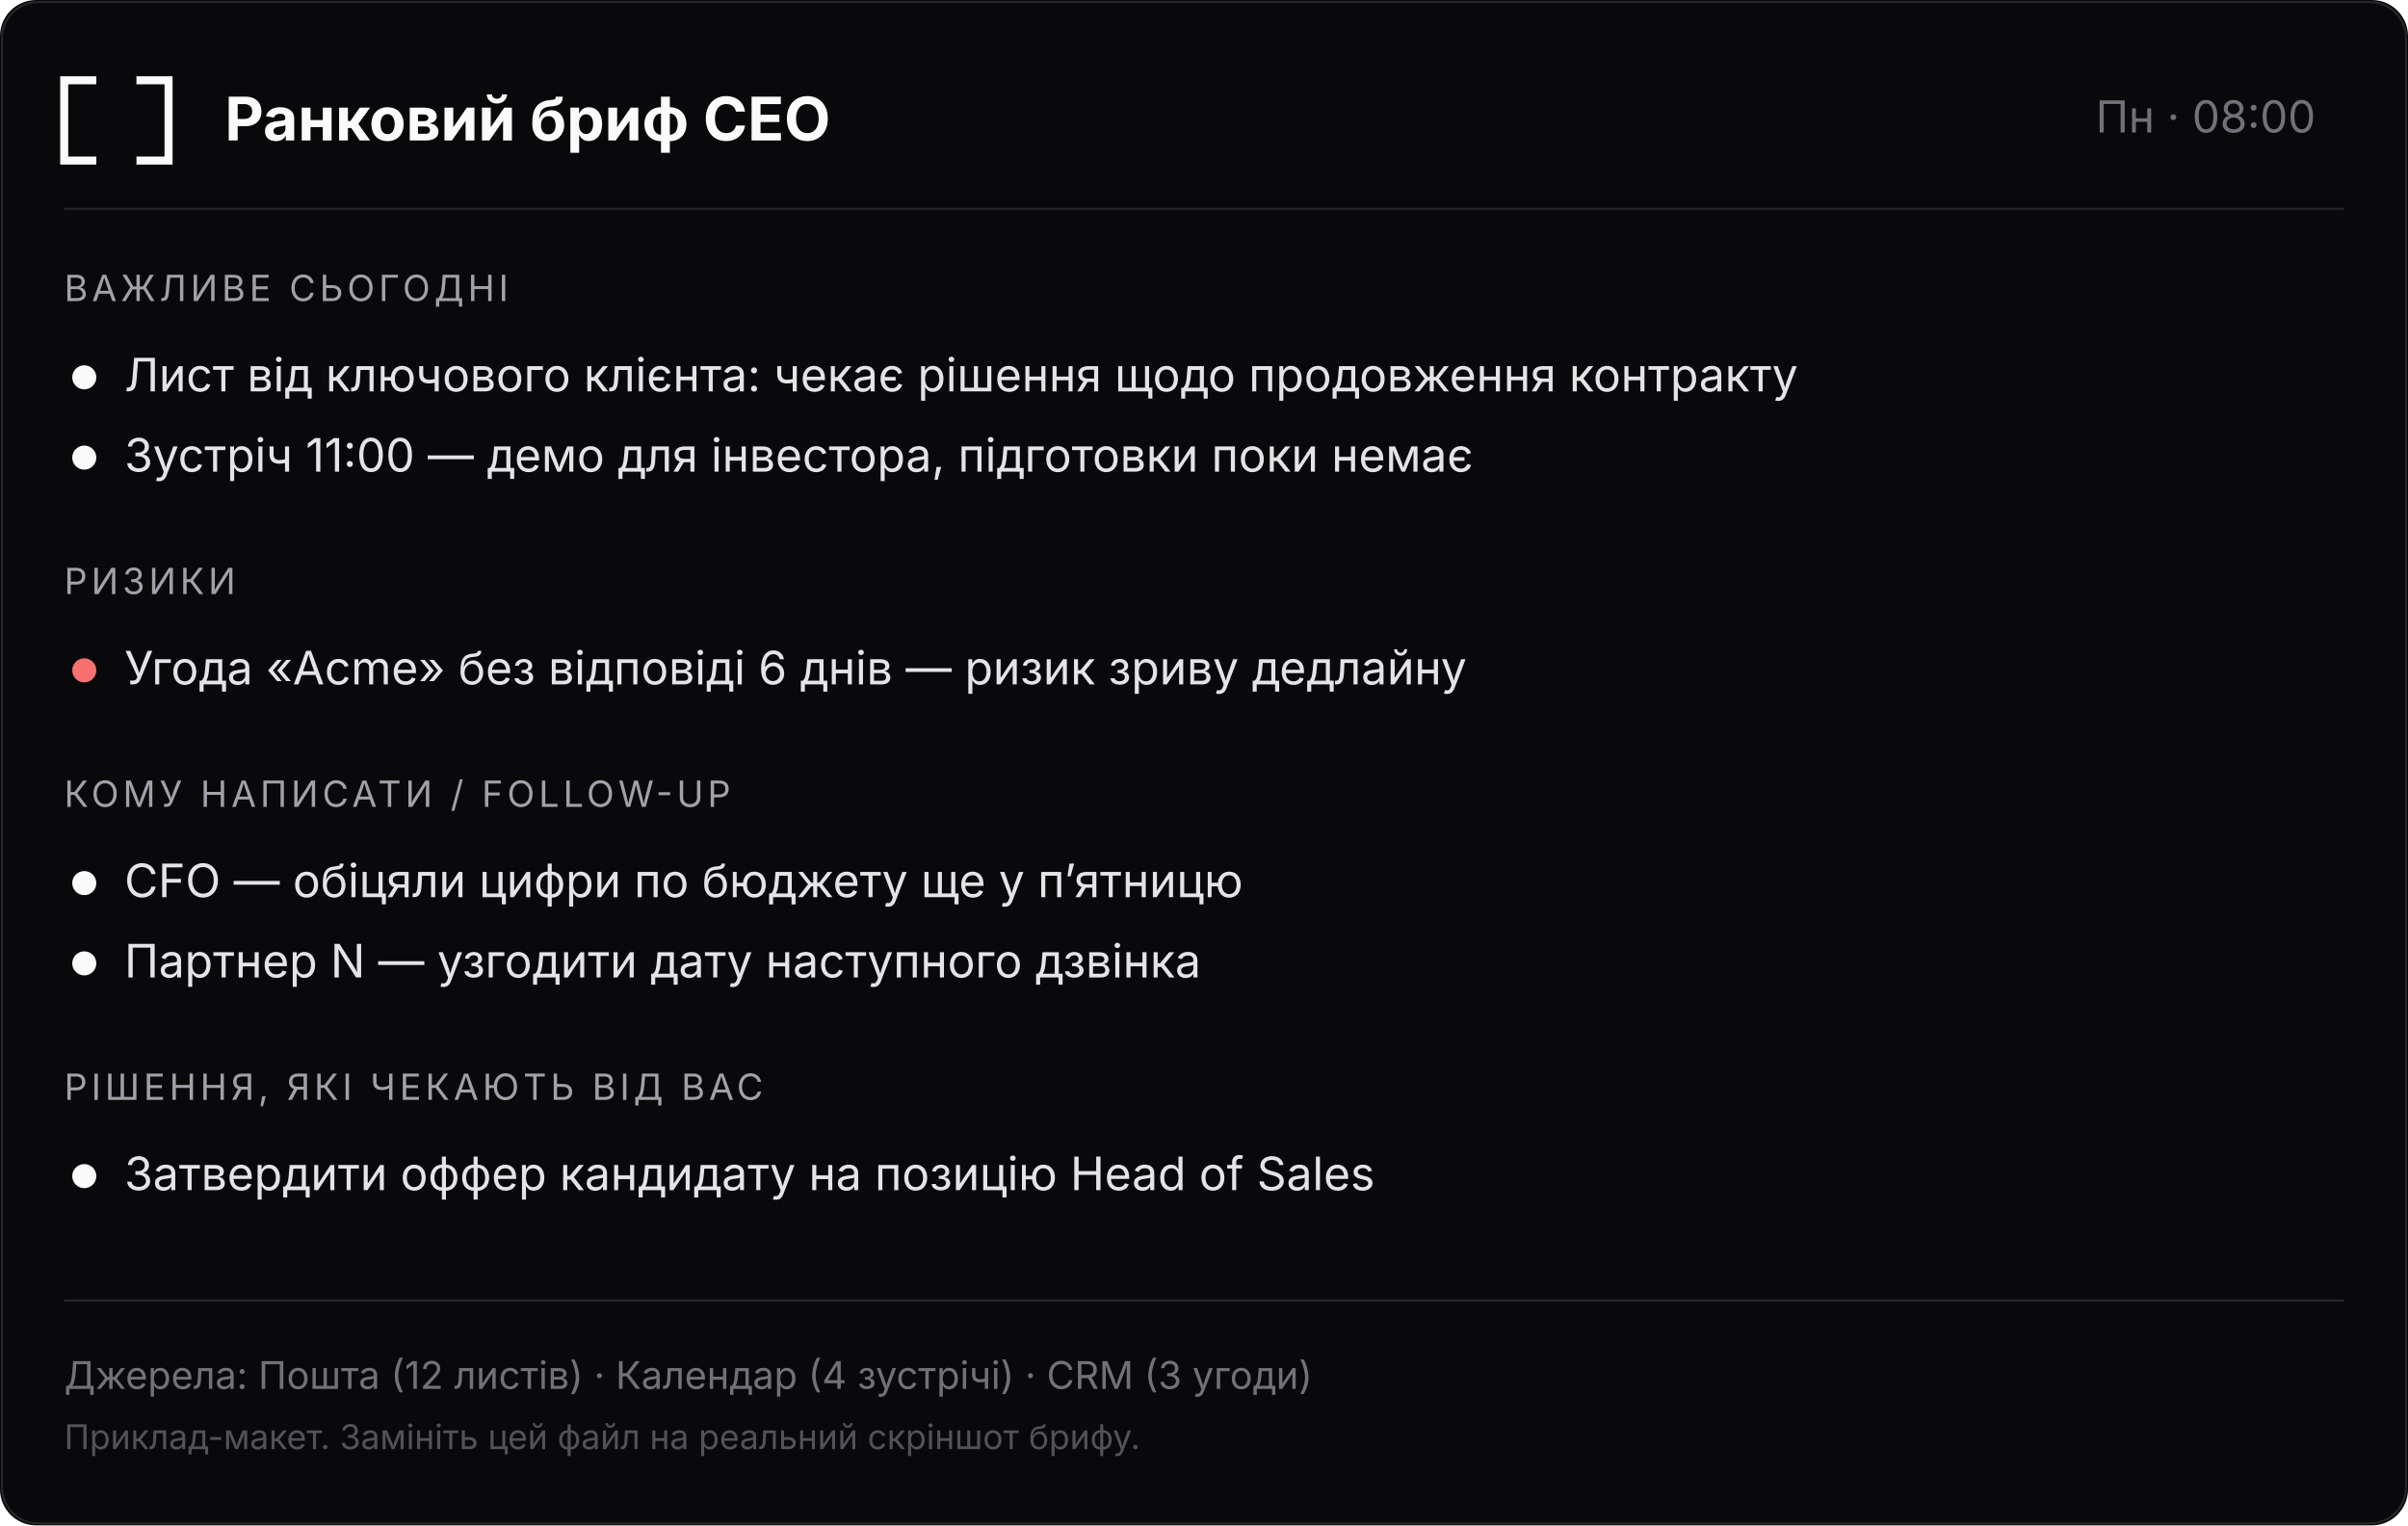
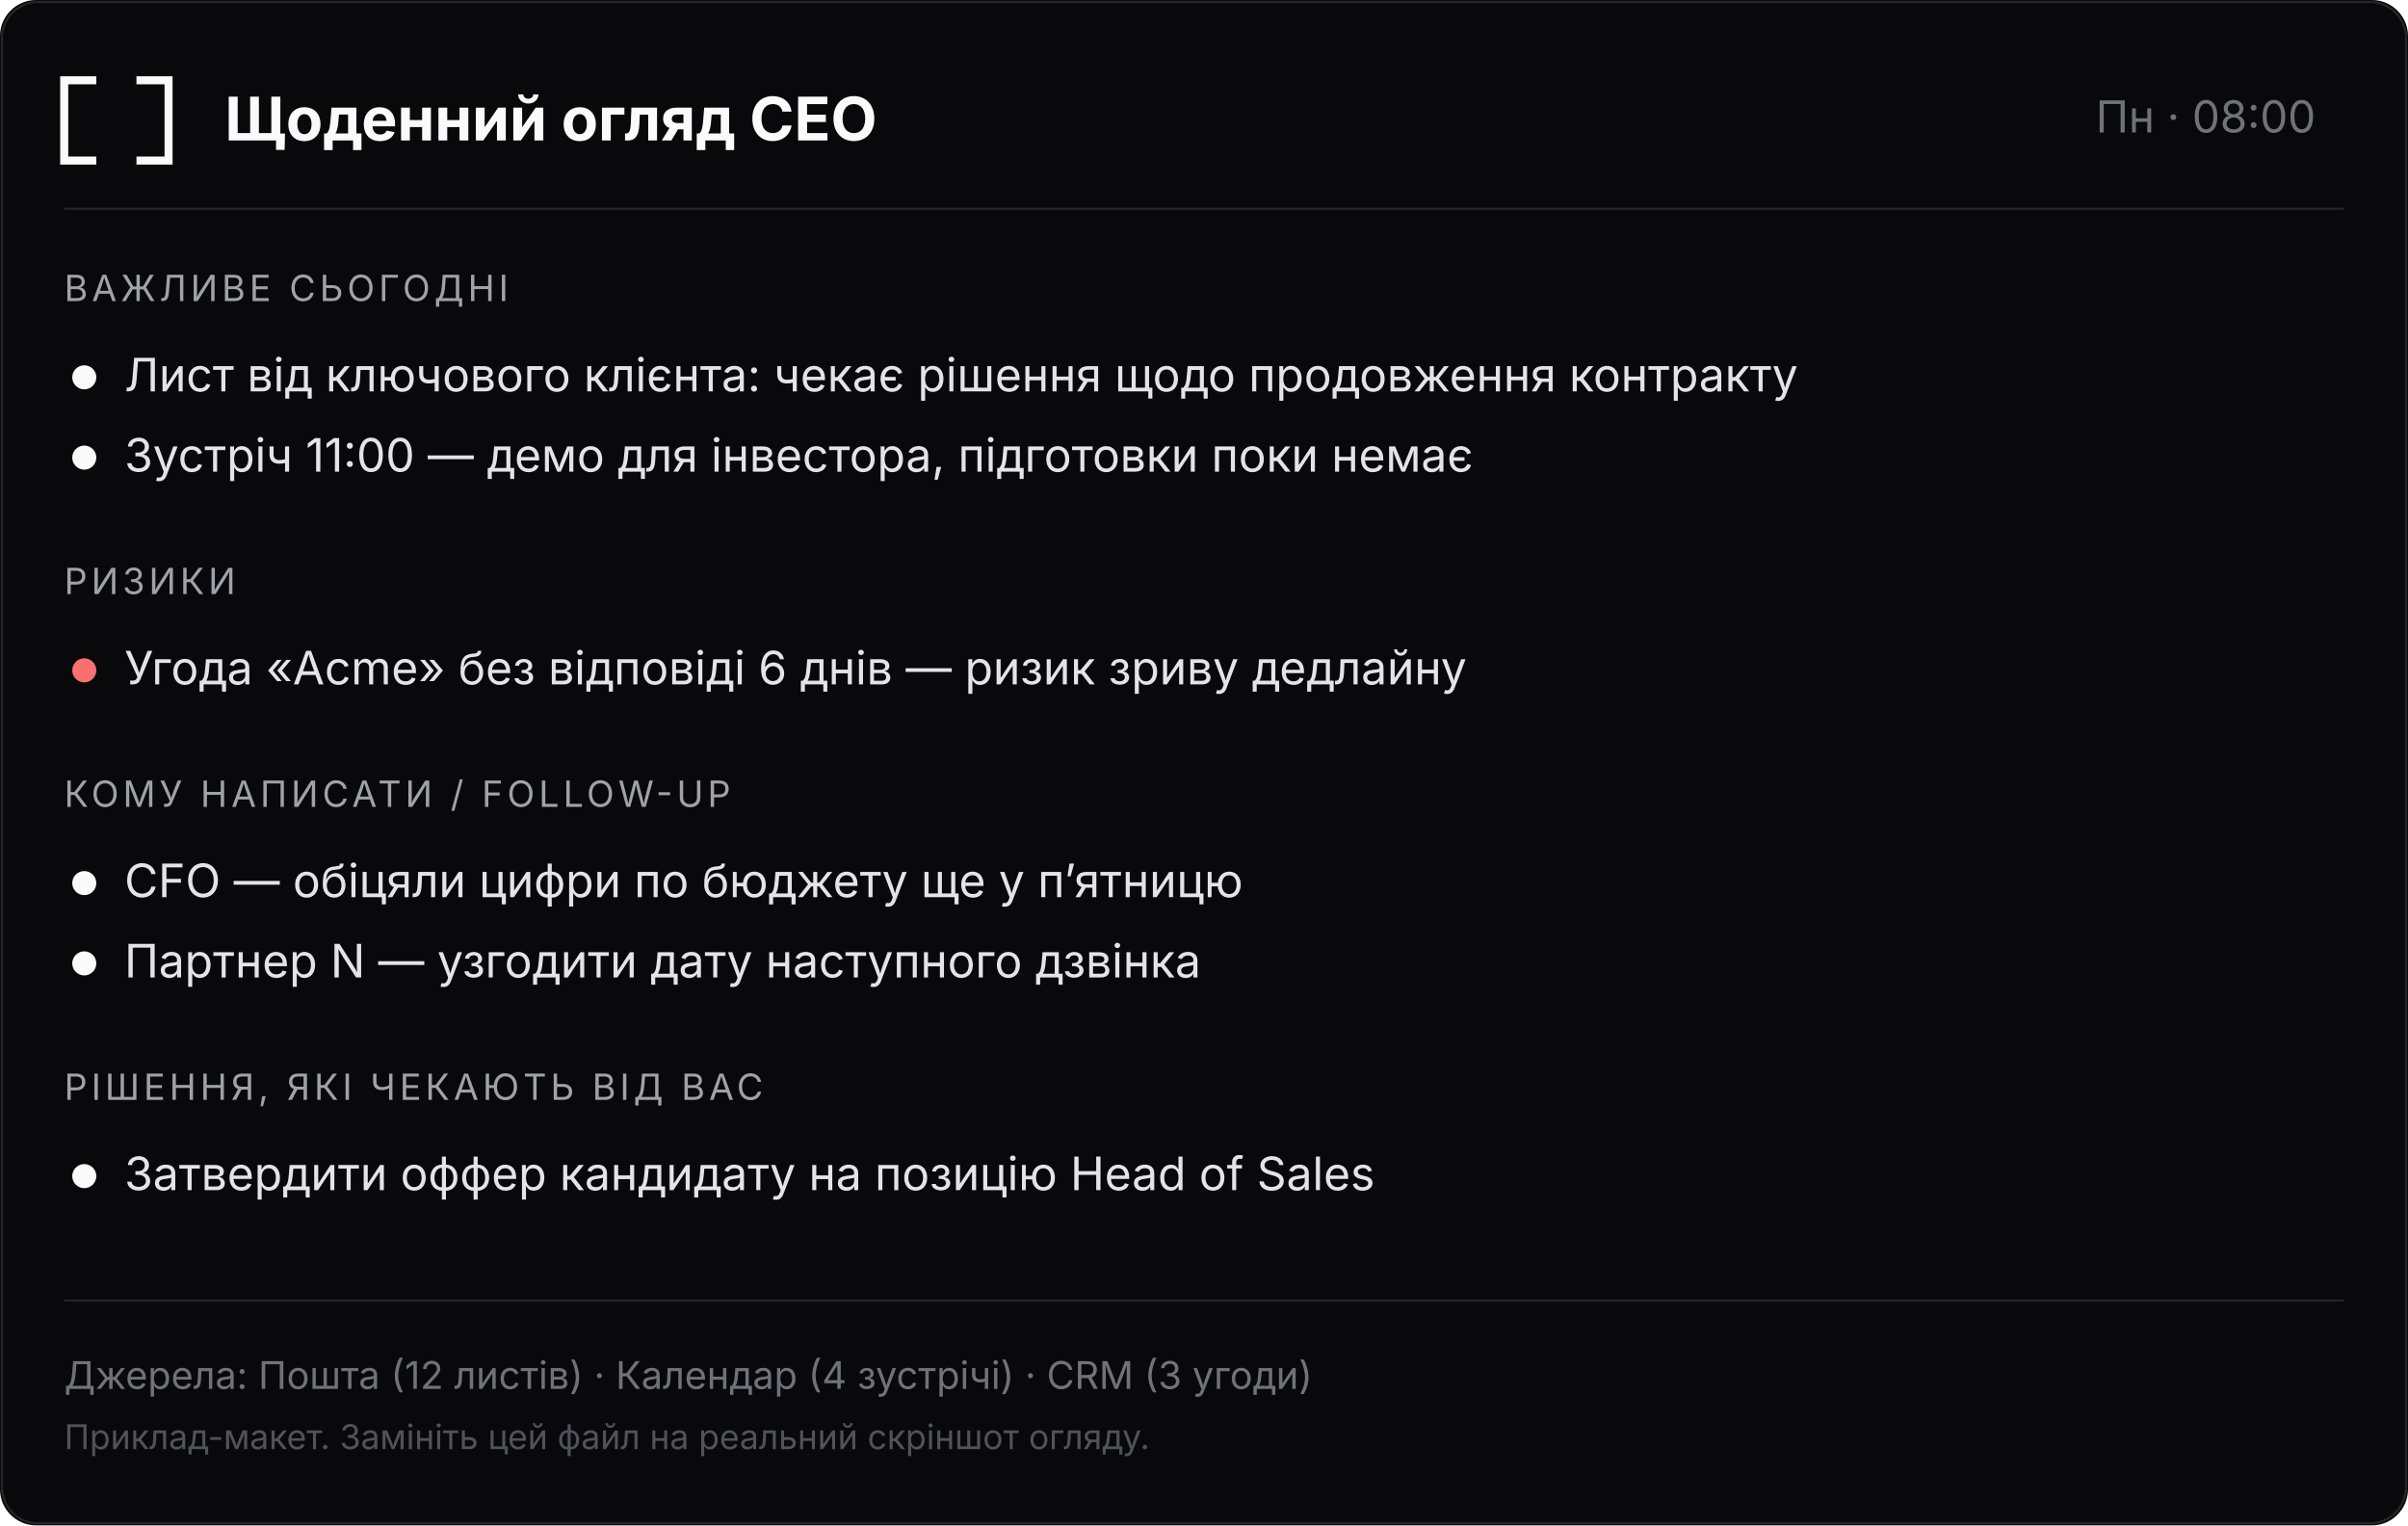
<svg xmlns="http://www.w3.org/2000/svg" viewBox="0 0 1200 760" width="1200" height="760" font-family="Inter, Arial, sans-serif">
  <rect width="1200" height="760" rx="18" fill="#09090b" />
  <rect x="1" y="1" width="1198" height="758" rx="18" fill="none" stroke="#27272a" />
  <path d="M46 40h-14v40h14" stroke="#fafafa" stroke-width="4" fill="none" stroke-linecap="square" />
  <path d="M70 40h14v40h-14" stroke="#fafafa" stroke-width="4" fill="none" stroke-linecap="square" />
-   <text x="112" y="70" fill="#fafafa" font-size="30" font-weight="700">Ранковий бриф CEO</text>
+   <text x="112" y="70" fill="#fafafa" font-size="30" font-weight="700">Щоденний огляд CEO</text>
  <text x="1154" y="66" fill="#71717a" font-size="22" text-anchor="end">Пн · 08:00</text>
  <line x1="32" y1="104" x2="1168" y2="104" stroke="#27272a" />
  <text x="32" y="150" fill="#a1a1aa" font-size="18" letter-spacing="2">ВАЖЛИВЕ СЬОГОДНІ</text>
  <circle cx="42" cy="188" r="6" fill="#fafafa" />
  <text x="62" y="195" fill="#e4e4e7" font-size="23">Лист від ключового клієнта: чекає рішення щодо продовження контракту</text>
  <circle cx="42" cy="228" r="6" fill="#fafafa" />
  <text x="62" y="235" fill="#e4e4e7" font-size="23">Зустріч 11:00 — демо для інвестора, підготовки поки немає</text>
  <text x="32" y="296" fill="#a1a1aa" font-size="18" letter-spacing="2">РИЗИКИ</text>
  <circle cx="42" cy="334" r="6" fill="#f87171" />
  <text x="62" y="341" fill="#e4e4e7" font-size="23">Угода «Acme» без відповіді 6 днів — ризик зриву дедлайну</text>
  <text x="32" y="402" fill="#a1a1aa" font-size="18" letter-spacing="2">КОМУ НАПИСАТИ / FOLLOW-UP</text>
  <circle cx="42" cy="440" r="6" fill="#fafafa" />
  <text x="62" y="447" fill="#e4e4e7" font-size="23">CFO — обіцяли цифри по бюджету ще у пʼятницю</text>
  <circle cx="42" cy="480" r="6" fill="#fafafa" />
  <text x="62" y="487" fill="#e4e4e7" font-size="23">Партнер N — узгодити дату наступного дзвінка</text>
  <text x="32" y="548" fill="#a1a1aa" font-size="18" letter-spacing="2">РІШЕННЯ, ЯКІ ЧЕКАЮТЬ ВІД ВАС</text>
  <circle cx="42" cy="586" r="6" fill="#fafafa" />
  <text x="62" y="593" fill="#e4e4e7" font-size="23">Затвердити оффер кандидату на позицію Head of Sales</text>
  <line x1="32" y1="648" x2="1168" y2="648" stroke="#27272a" />
  <text x="32" y="692" fill="#71717a" font-size="19">Джерела:  Пошта (12 листів)   ·   Календар (4 зустрічі)   ·   CRM (3 угоди)</text>
-   <text x="32" y="722" fill="#52525b" font-size="17">Приклад-макет. Замініть цей файл на реальний скріншот брифу.</text>
+   <text x="32" y="722" fill="#52525b" font-size="17">Приклад-макет. Замініть цей файл на реальний скріншот огляду.</text>
</svg>
